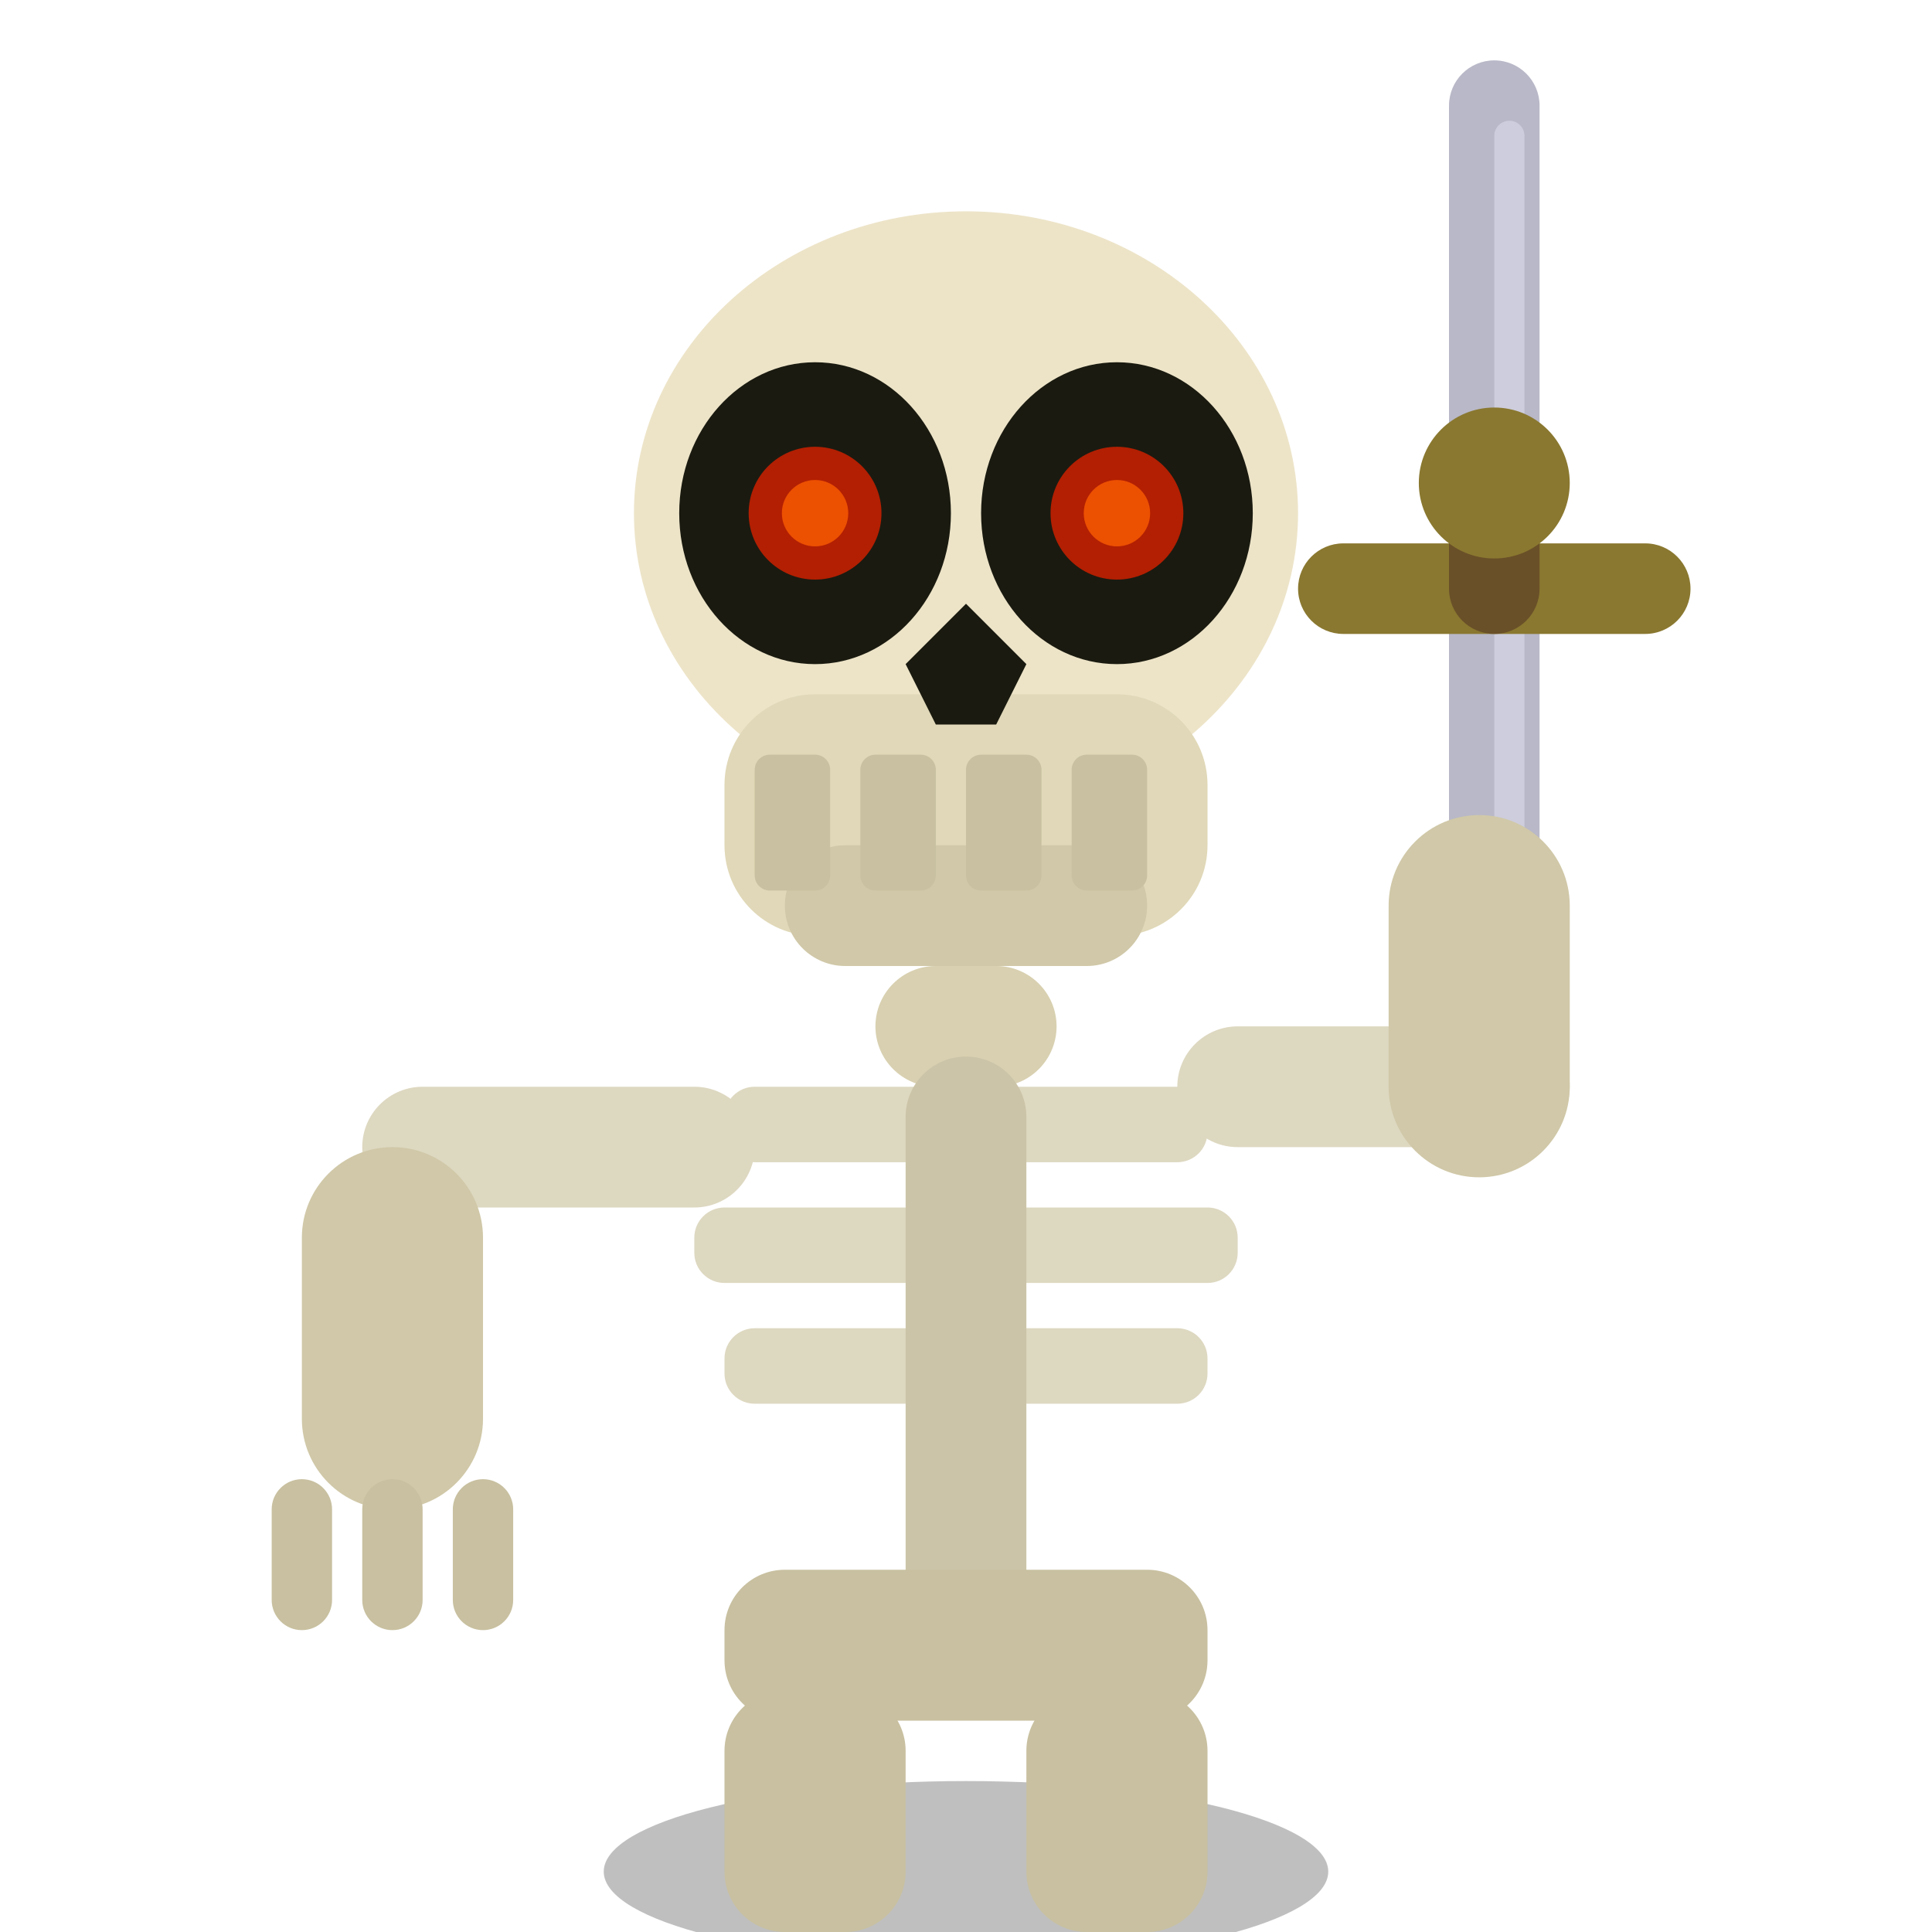
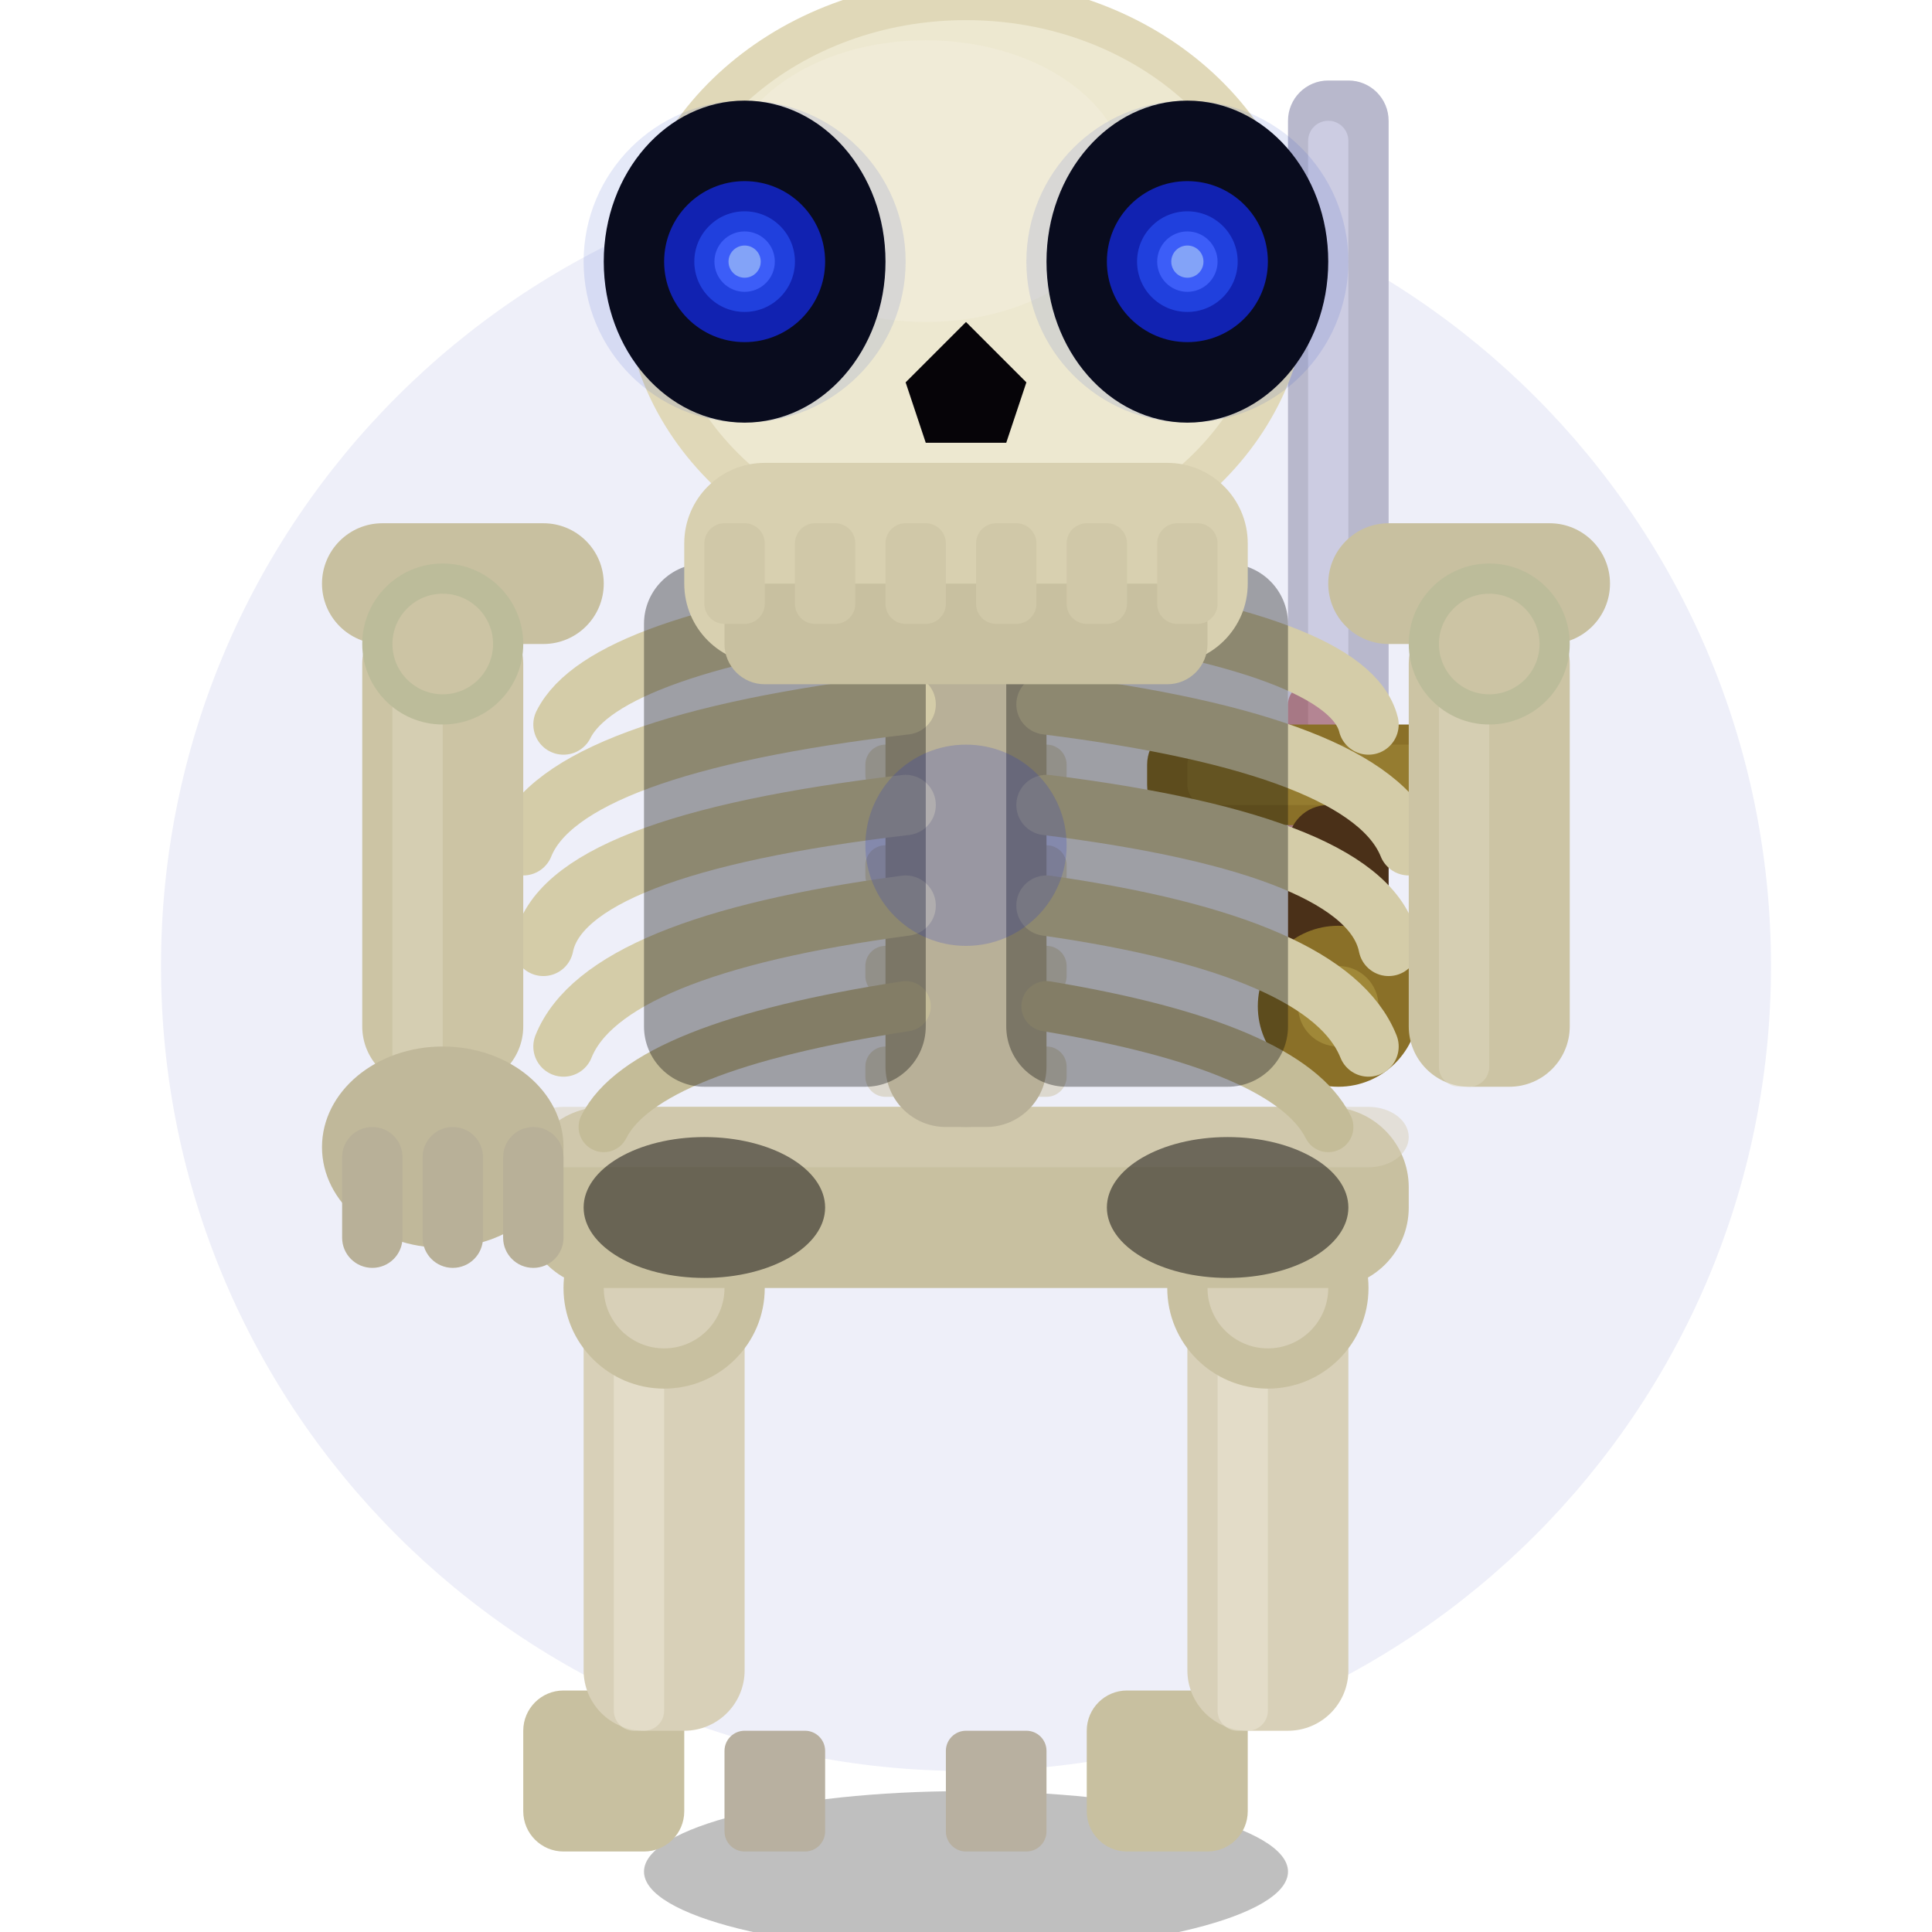
- <svg xmlns="http://www.w3.org/2000/svg" viewBox="0 0 64 64">
-   <ellipse cx="32" cy="62" rx="12" ry="3" fill="#000" opacity="0.25" />
-   <rect x="48" y="2" width="3" height="28" rx="1.5" fill="#B8B8C8" />
-   <rect x="49.5" y="4" width="1" height="24" rx="0.5" fill="#D8D8E8" opacity="0.65" />
-   <rect x="43" y="18" width="13" height="3" rx="1.5" fill="#8A7830" />
-   <rect x="48" y="16" width="3" height="5" rx="1.5" fill="#6A5028" />
-   <circle cx="49.5" cy="16" r="2.5" fill="#8A7830" />
-   <ellipse cx="32" cy="17" rx="11" ry="10" fill="#EDE4C8" />
-   <rect x="24" y="23" width="16" height="8" rx="3" fill="#E0D8B8" />
-   <rect x="26" y="28" width="12" height="4" rx="2" fill="#D0C8A8" />
-   <ellipse cx="27" cy="17" rx="4.5" ry="5" fill="#1A1A10" />
-   <ellipse cx="37" cy="17" rx="4.5" ry="5" fill="#1A1A10" />
-   <circle cx="27" cy="17" r="2.2" fill="#CC2000" opacity="0.85" />
-   <circle cx="37" cy="17" r="2.2" fill="#CC2000" opacity="0.85" />
-   <circle cx="27" cy="17" r="1.1" fill="#FF6000" opacity="0.75" />
-   <circle cx="37" cy="17" r="1.1" fill="#FF6000" opacity="0.75" />
-   <path d="M30,22 L32,20 L34,22 L33,24 L31,24 Z" fill="#1A1A10" />
-   <rect x="25" y="25" width="2.5" height="4.5" rx="0.5" fill="#C8C0A0" />
-   <rect x="28.5" y="25" width="2.5" height="4.5" rx="0.5" fill="#C8C0A0" />
-   <rect x="32" y="25" width="2.5" height="4.5" rx="0.5" fill="#C8C0A0" />
-   <rect x="35.5" y="25" width="2.5" height="4.5" rx="0.5" fill="#C8C0A0" />
-   <rect x="29" y="32" width="6" height="4" rx="2" fill="#D8D0B0" />
-   <rect x="24" y="36" width="16" height="2.5" rx="1" fill="#DDD8C0" />
-   <rect x="23" y="40" width="18" height="2.5" rx="1" fill="#DDD8C0" />
-   <rect x="24" y="44" width="16" height="2.5" rx="1" fill="#DDD8C0" />
-   <rect x="30" y="35" width="4" height="20" rx="2" fill="#CCC4A8" />
-   <rect x="24" y="52" width="16" height="5" rx="2" fill="#C8C0A0" />
-   <rect x="12" y="36" width="13" height="4" rx="2" fill="#DDD8C0" />
-   <rect x="10" y="38" width="6" height="12" rx="3" fill="#D0C8A8" />
-   <rect x="9" y="49" width="2" height="5" rx="1" fill="#C8C0A0" />
-   <rect x="12" y="49" width="2" height="5" rx="1" fill="#C8C0A0" />
-   <rect x="15" y="49" width="2" height="5" rx="1" fill="#C8C0A0" />
-   <rect x="39" y="34" width="13" height="4" rx="2" fill="#DDD8C0" />
-   <rect x="46" y="27" width="6" height="12" rx="3" fill="#D0C8A8" />
-   <rect x="24" y="56" width="6" height="8" rx="2" fill="#C8C0A0" />
-   <rect x="34" y="56" width="6" height="8" rx="2" fill="#C8C0A0" />
+ <svg xmlns="http://www.w3.org/2000/svg" viewBox="0 0 96 96">
+   <circle cx="48" cy="48" r="40" fill="#0010A0" opacity="0.07" />
+   <ellipse cx="48" cy="93" rx="16" ry="4" fill="#000" opacity="0.25" />
+   <rect x="64" y="4" width="5" height="46" rx="2" fill="#B8B8CC" />
+   <rect x="65" y="6" width="2" height="42" rx="1" fill="#D8D8F0" opacity="0.6" />
+   <rect x="64" y="34" width="5" height="8" rx="1" fill="#880000" opacity="0.35" />
+   <rect x="57" y="36" width="19" height="5" rx="2" fill="#8A7028" />
+   <rect x="59" y="37" width="15" height="3" rx="1" fill="#A08838" opacity="0.5" />
+   <rect x="64" y="40" width="5" height="10" rx="2" fill="#4A3018" />
+   <rect x="65" y="49" width="3" height="3" fill="#6A4820" opacity="0.6" />
+   <circle cx="66.5" cy="50" r="4" fill="#8A7028" />
+   <circle cx="66.5" cy="50" r="2" fill="#A08838" />
+   <rect x="26" y="84" width="8" height="8" rx="2" fill="#C8C0A0" />
+   <rect x="36" y="86" width="5" height="6" rx="1" fill="#B8B0A0" />
+   <rect x="54" y="84" width="8" height="8" rx="2" fill="#C8C0A0" />
+   <rect x="47" y="86" width="5" height="6" rx="1" fill="#B8B0A0" />
+   <rect x="29" y="62" width="8" height="24" rx="3" fill="#D8D0B8" />
+   <rect x="30.5" y="62" width="2.5" height="24" rx="1" fill="#EDE8D8" opacity="0.5" />
+   <rect x="59" y="62" width="8" height="24" rx="3" fill="#D8D0B8" />
+   <rect x="60.5" y="62" width="2.5" height="24" rx="1" fill="#EDE8D8" opacity="0.5" />
+   <circle cx="33" cy="64" r="5" fill="#C8C0A0" />
+   <circle cx="33" cy="64" r="3" fill="#D8D0B8" />
+   <circle cx="63" cy="64" r="5" fill="#C8C0A0" />
+   <circle cx="63" cy="64" r="3" fill="#D8D0B8" />
+   <rect x="26" y="55" width="44" height="9" rx="4" fill="#C8C0A0" />
+   <rect x="26" y="55" width="44" height="3" rx="2" fill="#D8D0B8" opacity="0.5" />
+   <ellipse cx="35" cy="60" rx="6" ry="3.5" fill="#0A0808" opacity="0.5" />
+   <ellipse cx="61" cy="60" rx="6" ry="3.5" fill="#0A0808" opacity="0.5" />
+   <rect x="45" y="30" width="6" height="26" rx="3" fill="#C0B89A" />
+   <rect x="43" y="32" width="10" height="2.5" rx="1" fill="#D0C8B0" opacity="0.6" />
+   <rect x="43" y="37" width="10" height="2.5" rx="1" fill="#D0C8B0" opacity="0.6" />
+   <rect x="43" y="42" width="10" height="2.5" rx="1" fill="#D0C8B0" opacity="0.6" />
+   <rect x="43" y="47" width="10" height="2.5" rx="1" fill="#D0C8B0" opacity="0.6" />
+   <rect x="43" y="52" width="10" height="2.5" rx="1" fill="#D0C8B0" opacity="0.6" />
+   <rect x="44" y="28" width="8" height="28" rx="3" fill="#B8B098" />
+   <path d="M45,30 Q30,32 28,36" stroke="#D4CCA8" stroke-width="3" fill="none" stroke-linecap="round" />
+   <path d="M45,35 Q28,37 26,42" stroke="#D4CCA8" stroke-width="3" fill="none" stroke-linecap="round" />
+   <path d="M45,40 Q28,42 27,47" stroke="#D4CCA8" stroke-width="3" fill="none" stroke-linecap="round" />
+   <path d="M45,45 Q30,47 28,52" stroke="#D4CCA8" stroke-width="3" fill="none" stroke-linecap="round" />
+   <path d="M45,50 Q32,52 30,56" stroke="#C4BC98" stroke-width="2.5" fill="none" stroke-linecap="round" />
+   <path d="M52,30 Q67,32 68,36" stroke="#D4CCA8" stroke-width="3" fill="none" stroke-linecap="round" />
+   <path d="M52,35 Q68,37 70,42" stroke="#D4CCA8" stroke-width="3" fill="none" stroke-linecap="round" />
+   <path d="M52,40 Q68,42 69,47" stroke="#D4CCA8" stroke-width="3" fill="none" stroke-linecap="round" />
+   <path d="M52,45 Q66,47 68,52" stroke="#D4CCA8" stroke-width="3" fill="none" stroke-linecap="round" />
+   <path d="M52,50 Q64,52 66,56" stroke="#C4BC98" stroke-width="2.5" fill="none" stroke-linecap="round" />
+   <rect x="32" y="28" width="14" height="26" rx="3" fill="#080808" opacity="0.35" />
+   <rect x="50" y="28" width="14" height="26" rx="3" fill="#080808" opacity="0.35" />
+   <circle cx="48" cy="42" r="5" fill="#2030C8" opacity="0.2" />
+   <rect x="16" y="26" width="14" height="6" rx="3" fill="#C8C0A0" />
+   <rect x="66" y="26" width="14" height="6" rx="3" fill="#C8C0A0" />
+   <rect x="18" y="30" width="8" height="24" rx="3" fill="#CCC4A4" />
+   <rect x="19.5" y="30" width="2.5" height="24" rx="1" fill="#DED8C0" opacity="0.5" />
+   <circle cx="22" cy="32" r="4" fill="#BCBC9A" />
+   <circle cx="22" cy="32" r="2.5" fill="#CCC4A4" />
+   <ellipse cx="22" cy="57" rx="6" ry="5" fill="#C0B89A" />
+   <rect x="17" y="56" width="3" height="7" rx="1.5" fill="#B8B098" />
+   <rect x="21" y="56" width="3" height="7" rx="1.5" fill="#B8B098" />
+   <rect x="25" y="56" width="3" height="7" rx="1.5" fill="#B8B098" />
+   <rect x="70" y="30" width="8" height="24" rx="3" fill="#CCC4A4" />
+   <rect x="71.5" y="30" width="2.5" height="24" rx="1" fill="#DED8C0" opacity="0.5" />
+   <circle cx="74" cy="32" r="4" fill="#BCBC9A" />
+   <circle cx="74" cy="32" r="2.5" fill="#CCC4A4" />
+   <rect x="43" y="22" width="10" height="8" rx="3" fill="#C8C0A0" />
+   <rect x="43" y="22" width="10" height="3" rx="2" fill="#D8D0B8" opacity="0.5" />
+   <ellipse cx="48" cy="14" rx="17" ry="15" fill="#E0D8B8" />
+   <ellipse cx="48" cy="14" rx="15" ry="13" fill="#EDE8D0" />
+   <ellipse cx="46" cy="9" rx="10" ry="7" fill="#F5F0E0" opacity="0.4" />
+   <rect x="34" y="23" width="28" height="10" rx="4" fill="#D8D0B0" />
+   <rect x="36" y="29" width="24" height="5" rx="2" fill="#C8C0A0" />
+   <ellipse cx="37" cy="13" rx="7" ry="8" fill="#060408" />
+   <ellipse cx="59" cy="13" rx="7" ry="8" fill="#060408" />
+   <circle cx="37" cy="13" r="4" fill="#1020C0" opacity="0.9" />
+   <circle cx="37" cy="13" r="2.5" fill="#2040E0" />
+   <circle cx="37" cy="13" r="1.5" fill="#4060FF" />
+   <circle cx="37" cy="13" r="0.8" fill="#90B0FF" />
+   <circle cx="37" cy="13" r="8" fill="#2040C0" opacity="0.12" />
+   <circle cx="59" cy="13" r="4" fill="#1020C0" opacity="0.9" />
+   <circle cx="59" cy="13" r="2.5" fill="#2040E0" />
+   <circle cx="59" cy="13" r="1.5" fill="#4060FF" />
+   <circle cx="59" cy="13" r="0.8" fill="#90B0FF" />
+   <circle cx="59" cy="13" r="8" fill="#2040C0" opacity="0.12" />
+   <path d="M45,19 L48,16 L51,19 L50,22 L46,22 Z" fill="#060408" />
+   <rect x="35" y="26" width="3" height="5" rx="1" fill="#D0C8A8" />
+   <rect x="39.5" y="26" width="3" height="5" rx="1" fill="#D0C8A8" />
+   <rect x="44" y="26" width="3" height="5" rx="1" fill="#D0C8A8" />
+   <rect x="48.5" y="26" width="3" height="5" rx="1" fill="#D0C8A8" />
+   <rect x="53" y="26" width="3" height="5" rx="1" fill="#D0C8A8" />
+   <rect x="57.5" y="26" width="3" height="5" rx="1" fill="#D0C8A8" />
</svg>
